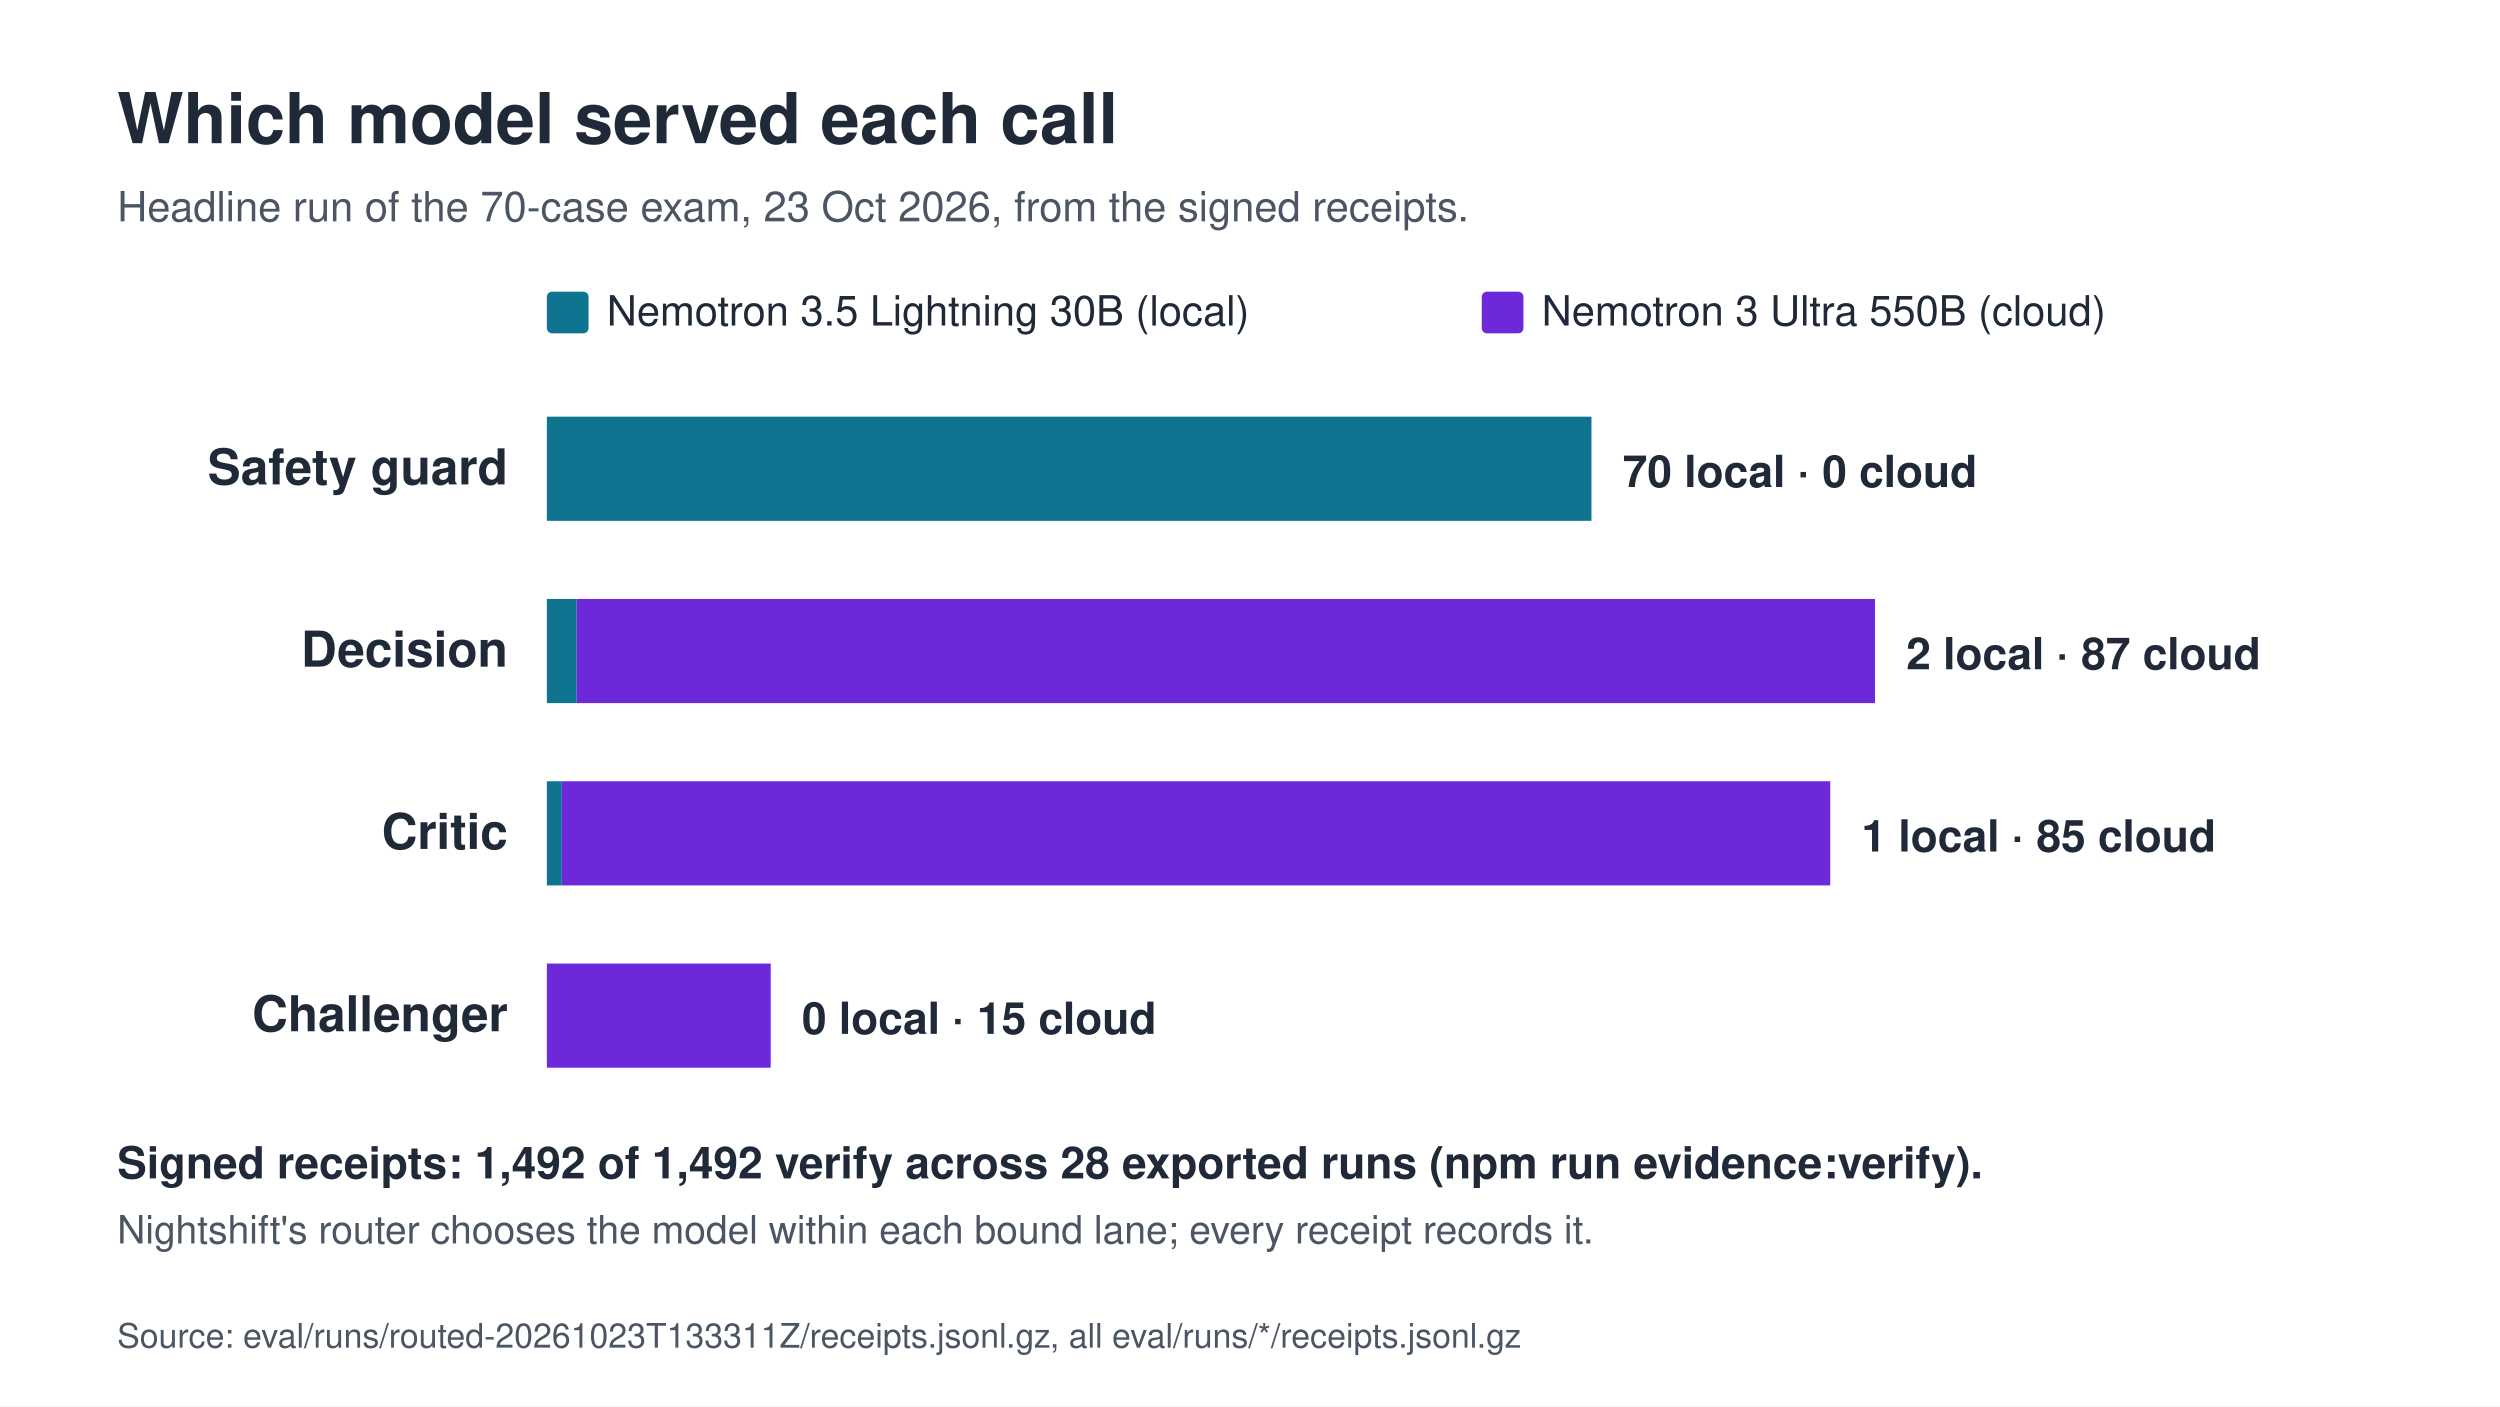
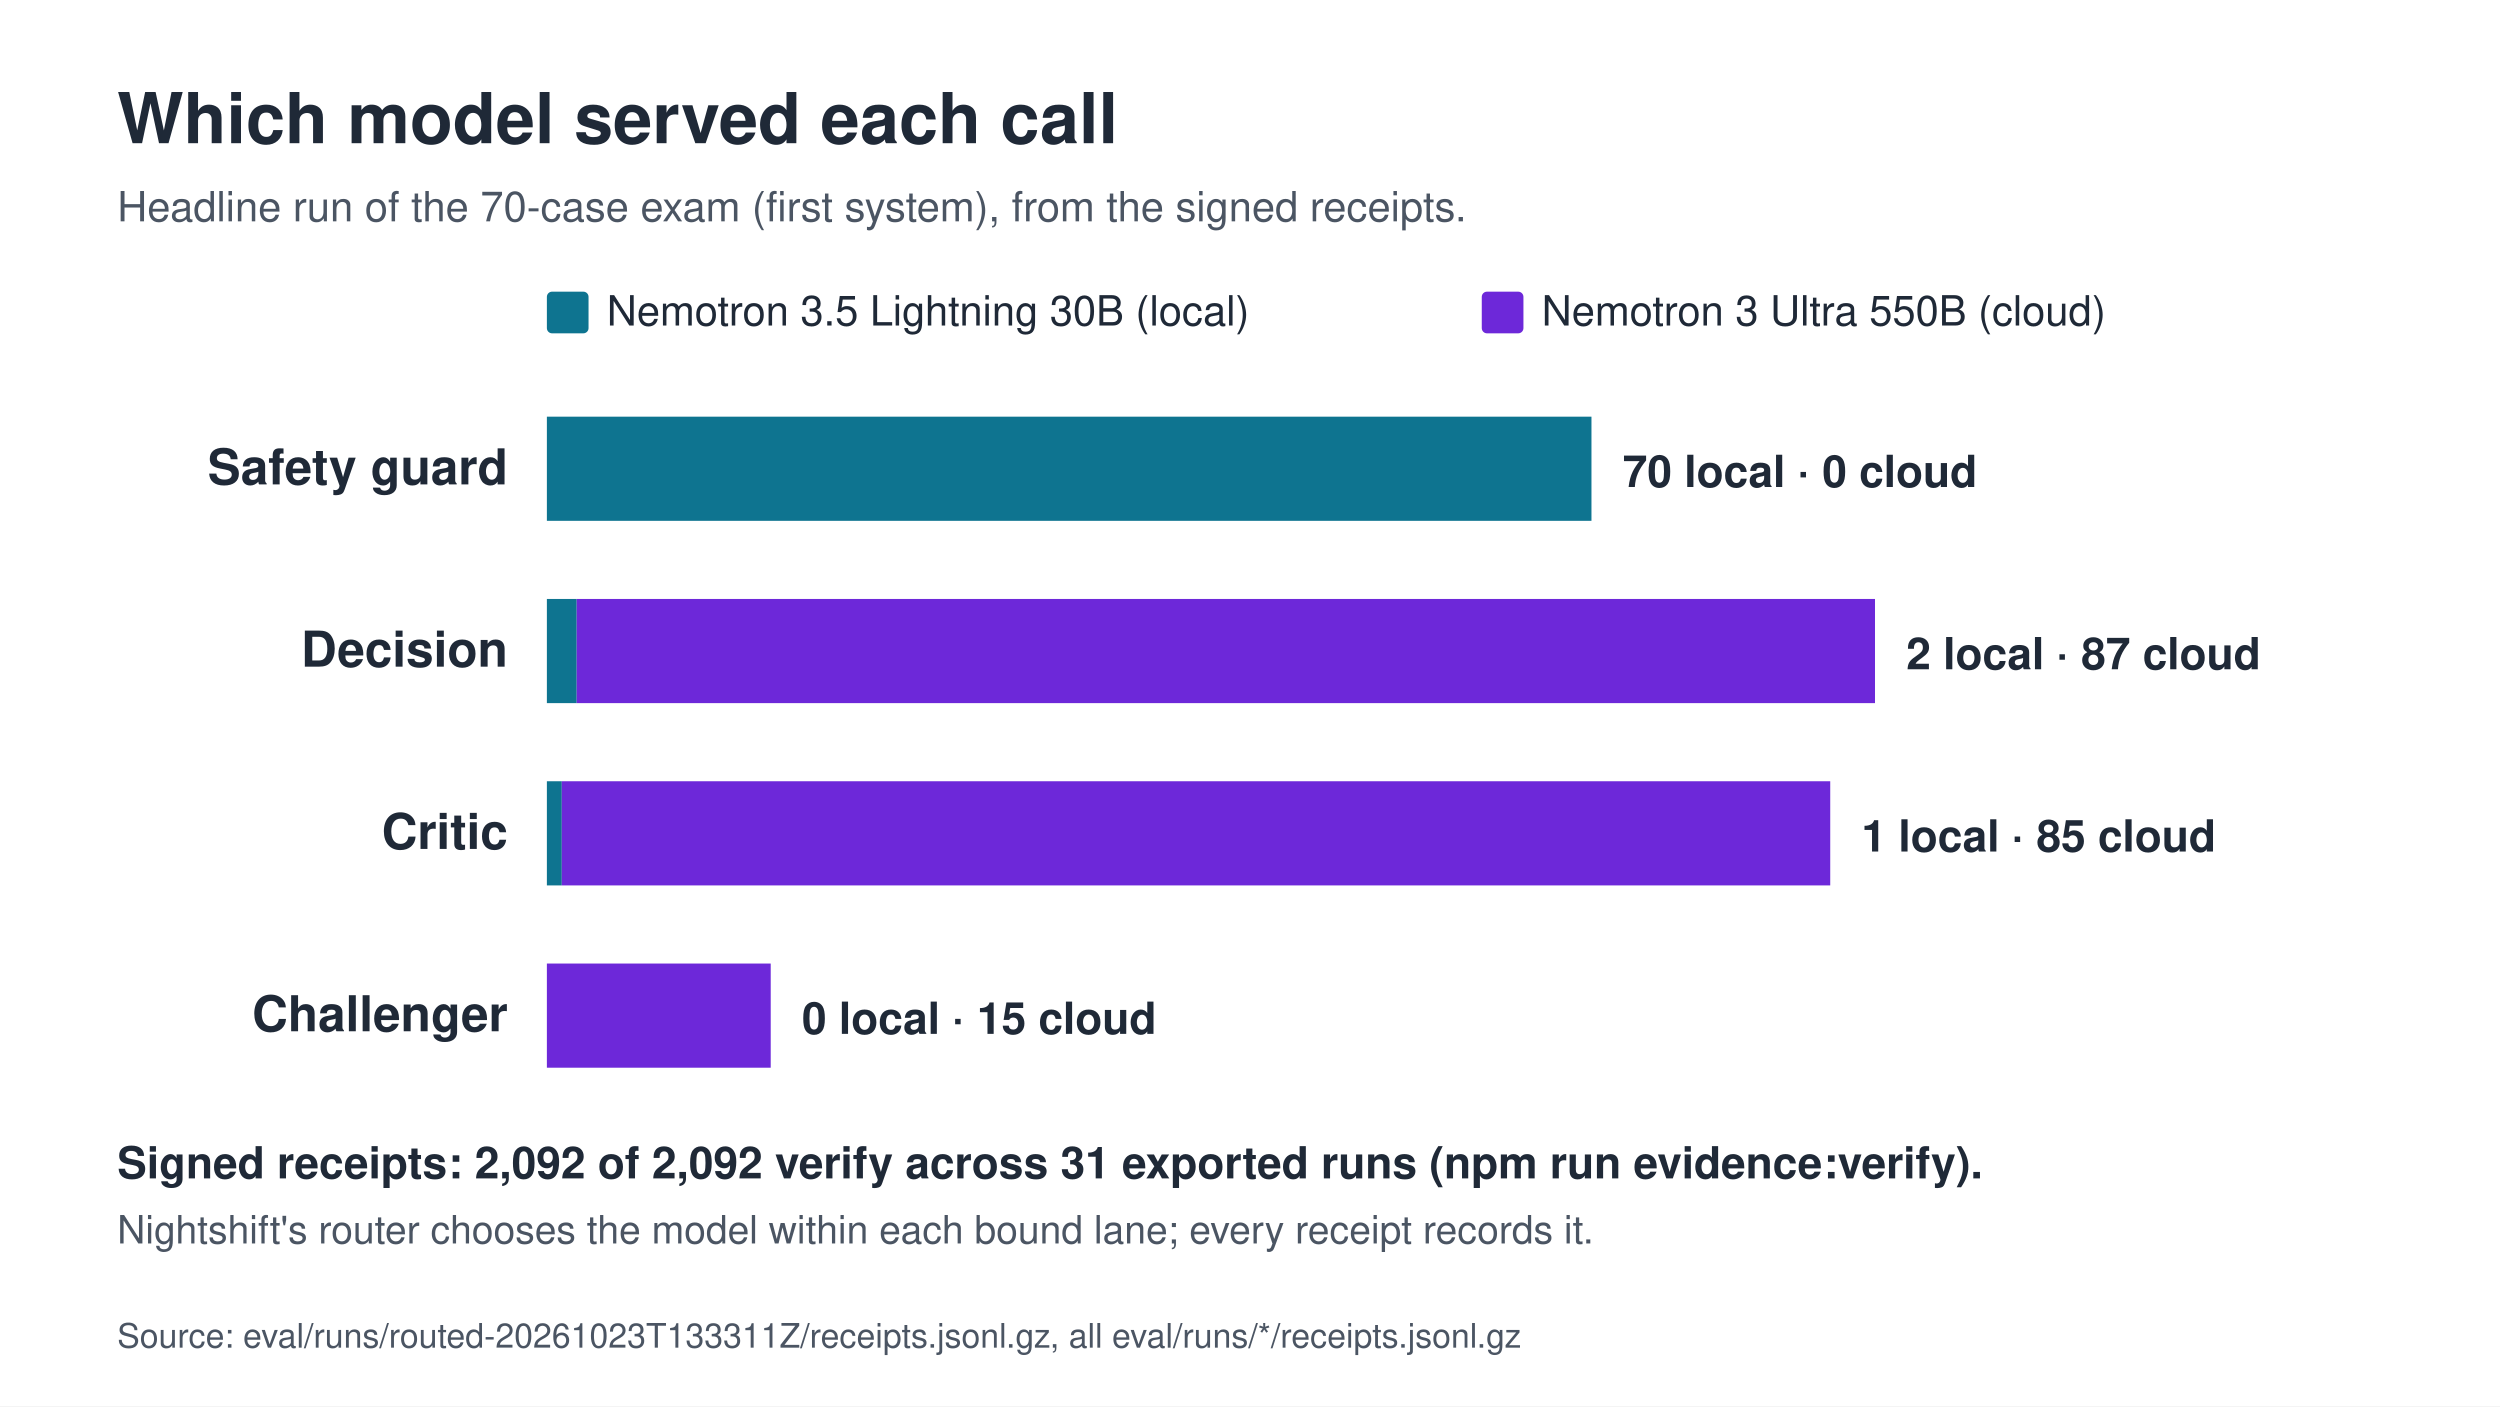
<svg xmlns="http://www.w3.org/2000/svg" width="1920" height="1080" viewBox="0 0 1920 1080" font-family="-apple-system, 'Segoe UI', Helvetica, Arial, sans-serif">
  <rect width="1920" height="1080" fill="#ffffff" />
  <text x="90" y="110" font-size="54" fill="#1f2937" font-weight="700" text-anchor="start">Which model served each call</text>
-   <text x="90" y="170" font-size="32" fill="#4b5563" font-weight="400" text-anchor="start">Headline run of the 70-case exam, 23 Oct 2026, from the signed receipts.</text>
+   <text x="90" y="170" font-size="32" fill="#4b5563" font-weight="400" text-anchor="start">Headline run of the 70-case exam (first system), from the signed receipts.</text>
  <rect x="420" y="224" width="32" height="32" rx="4" fill="#0e7490" />
  <text x="466" y="250" font-size="32" fill="#1f2937" font-weight="400" text-anchor="start">Nemotron 3.5 Lightning 30B (local)</text>
  <rect x="1138" y="224" width="32" height="32" rx="4" fill="#6d28d9" />
  <text x="1184" y="250" font-size="32" fill="#1f2937" font-weight="400" text-anchor="start">Nemotron 3 Ultra 550B (cloud)</text>
  <text x="390" y="372" font-size="38" fill="#1f2937" font-weight="600" text-anchor="end">Safety guard</text>
  <rect x="420" y="320" width="802.247" height="80" fill="#0e7490" />
  <rect x="1222.247" y="320" width="0" height="80" fill="#6d28d9" />
  <text x="1246.247" y="374" font-size="34" fill="#1f2937" font-weight="700" text-anchor="start">70 local · 0 cloud</text>
  <text x="390" y="512" font-size="38" fill="#1f2937" font-weight="600" text-anchor="end">Decision</text>
  <rect x="420" y="460" width="22.921" height="80" fill="#0e7490" />
  <rect x="442.921" y="460" width="997.079" height="80" fill="#6d28d9" />
  <text x="1464" y="514" font-size="34" fill="#1f2937" font-weight="700" text-anchor="start">2 local · 87 cloud</text>
  <text x="390" y="652" font-size="38" fill="#1f2937" font-weight="600" text-anchor="end">Critic</text>
  <rect x="420" y="600" width="11.461" height="80" fill="#0e7490" />
  <rect x="431.461" y="600" width="974.157" height="80" fill="#6d28d9" />
  <text x="1429.618" y="654" font-size="34" fill="#1f2937" font-weight="700" text-anchor="start">1 local · 85 cloud</text>
  <text x="390" y="792" font-size="38" fill="#1f2937" font-weight="600" text-anchor="end">Challenger</text>
  <rect x="420" y="740" width="0" height="80" fill="#0e7490" />
  <rect x="420" y="740" width="171.91" height="80" fill="#6d28d9" />
  <text x="615.91" y="794" font-size="34" fill="#1f2937" font-weight="700" text-anchor="start">0 local · 15 cloud</text>
-   <text x="90" y="905" font-size="34" fill="#1f2937" font-weight="600" text-anchor="start">Signed receipts: 1,492 of 1,492 verify across 28 exported runs (npm run evidence:verify).</text>
+   <text x="90" y="905" font-size="34" fill="#1f2937" font-weight="600" text-anchor="start">Signed receipts: 2,092 of 2,092 verify across 31 exported runs (npm run evidence:verify).</text>
  <text x="90" y="955" font-size="30" fill="#4b5563" font-weight="400" text-anchor="start">Nightshift's router chooses the model within each bound lane; every receipt records it.</text>
  <text x="90" y="1035" font-size="26" fill="#4b5563" font-weight="400" text-anchor="start">Source: eval/runs/routed-20261023T133311Z/receipts.jsonl.gz, all eval/runs/*/receipts.jsonl.gz</text>
</svg>
